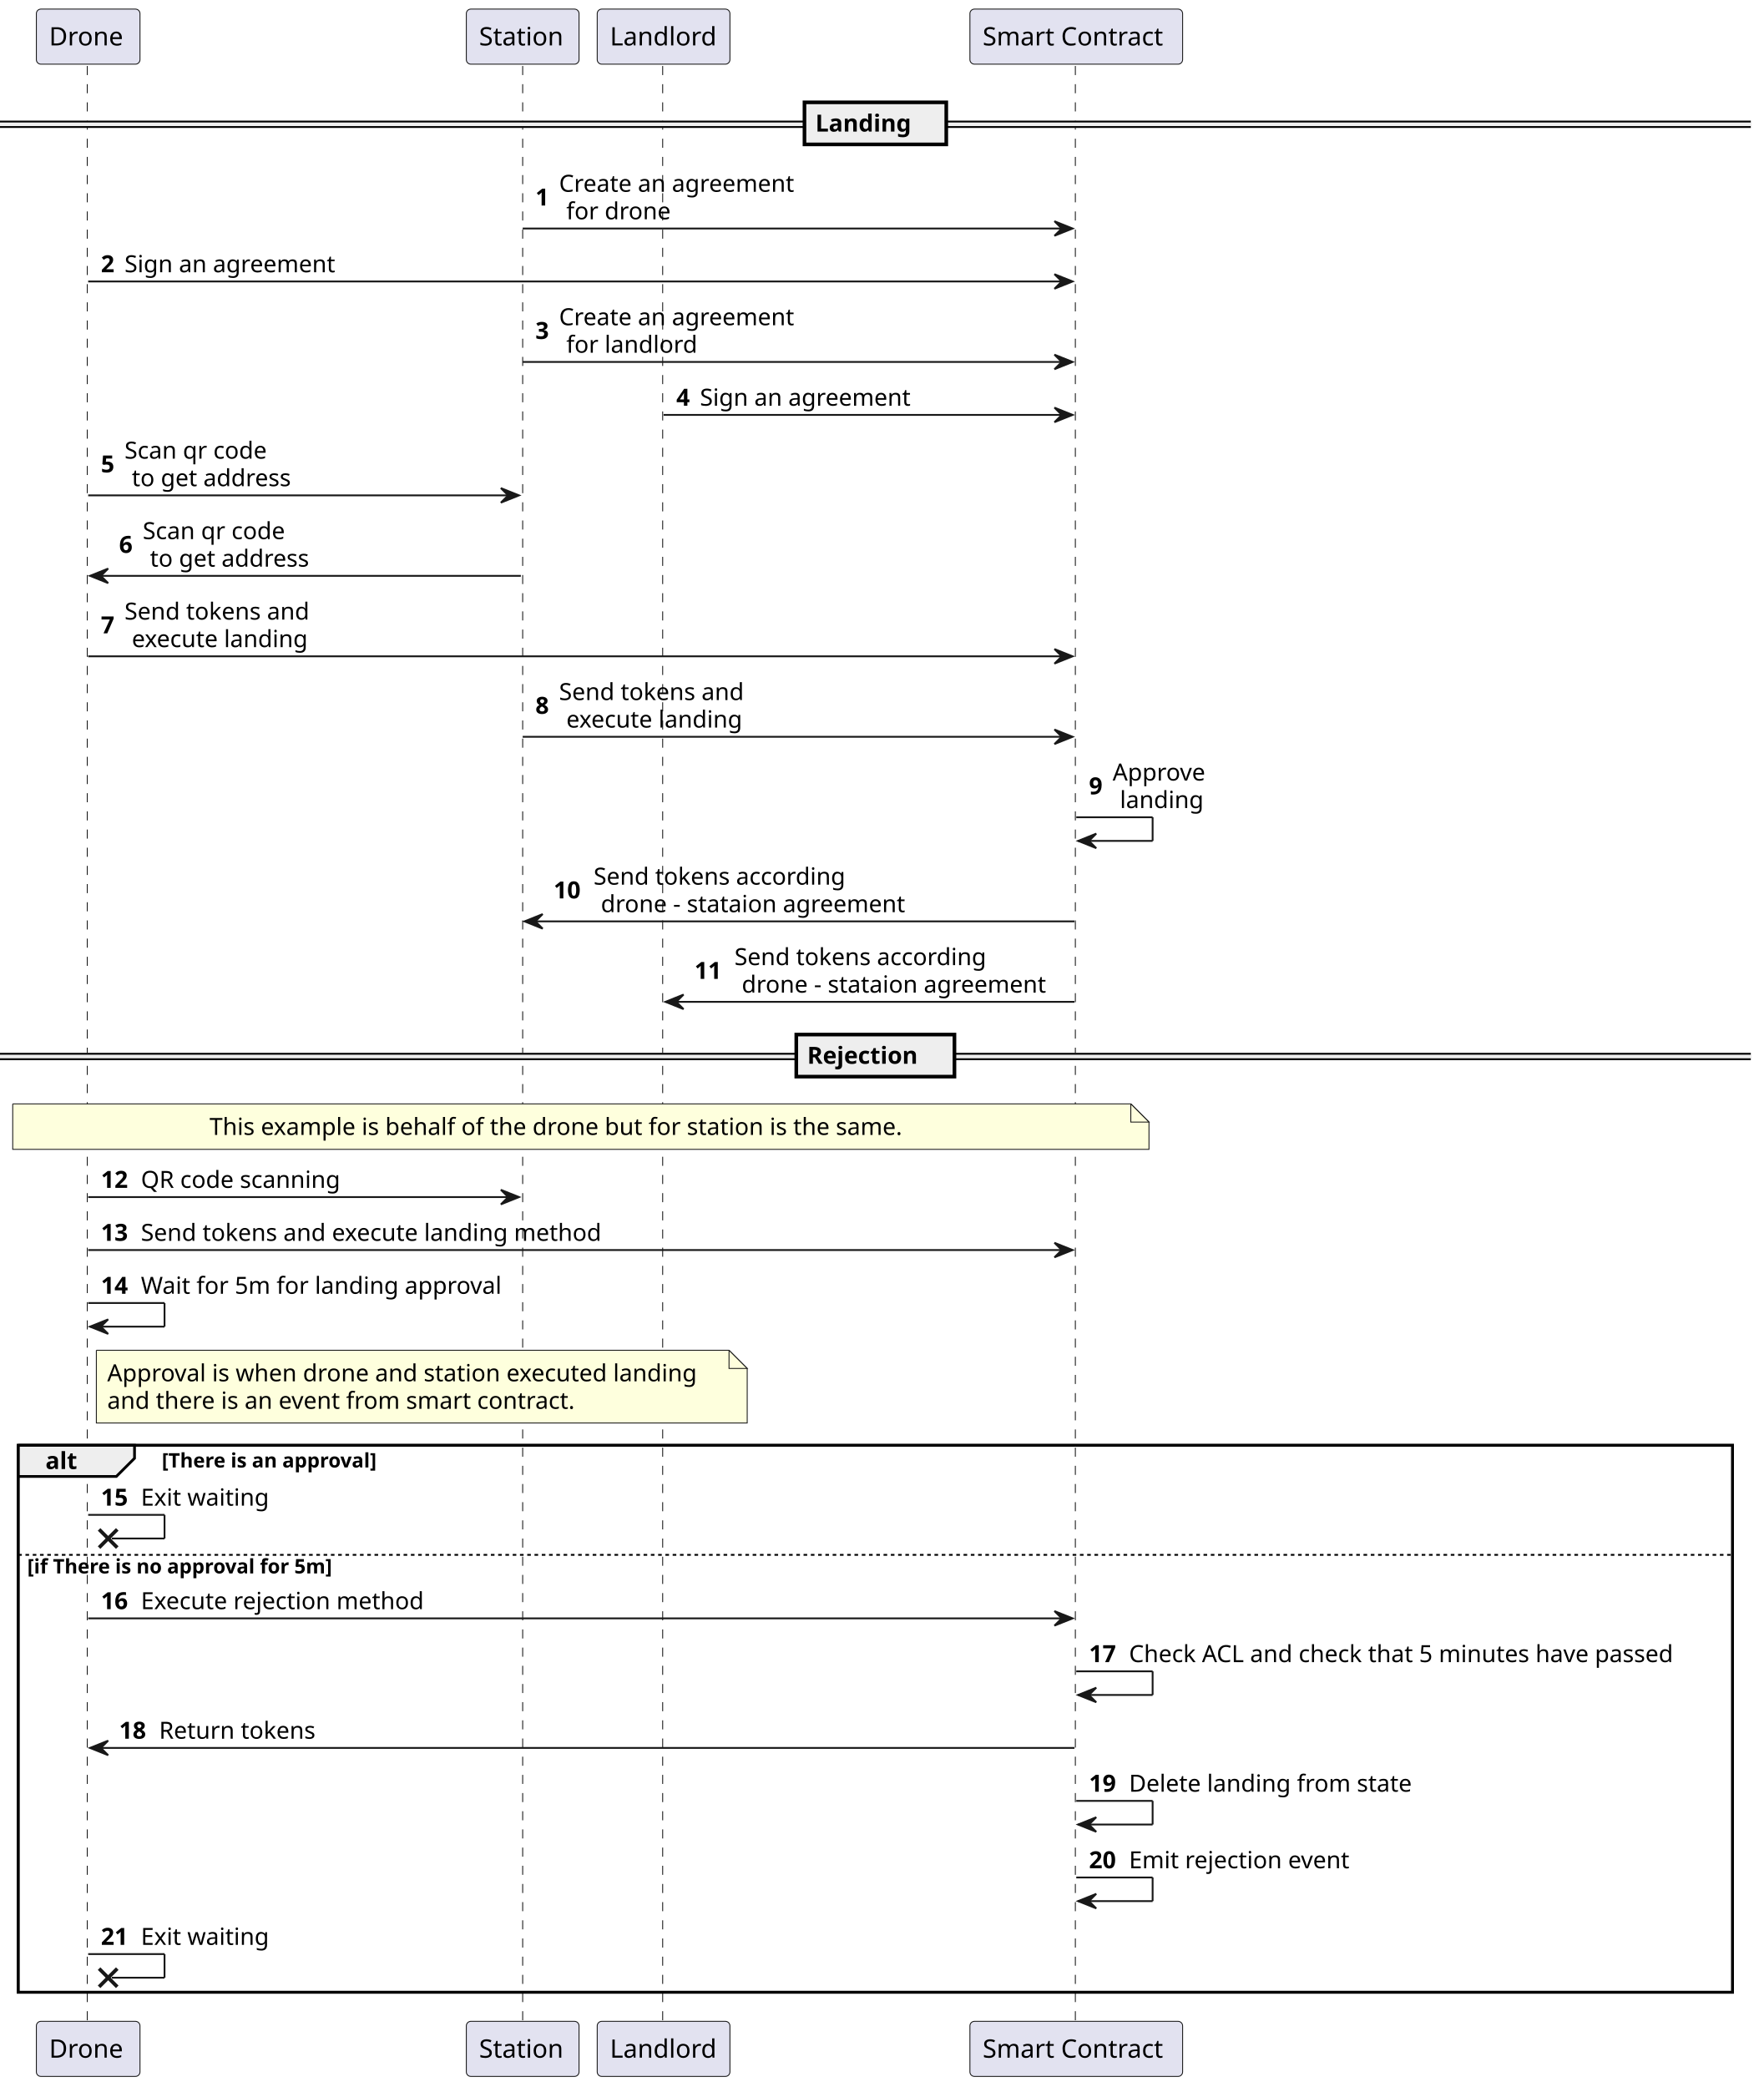
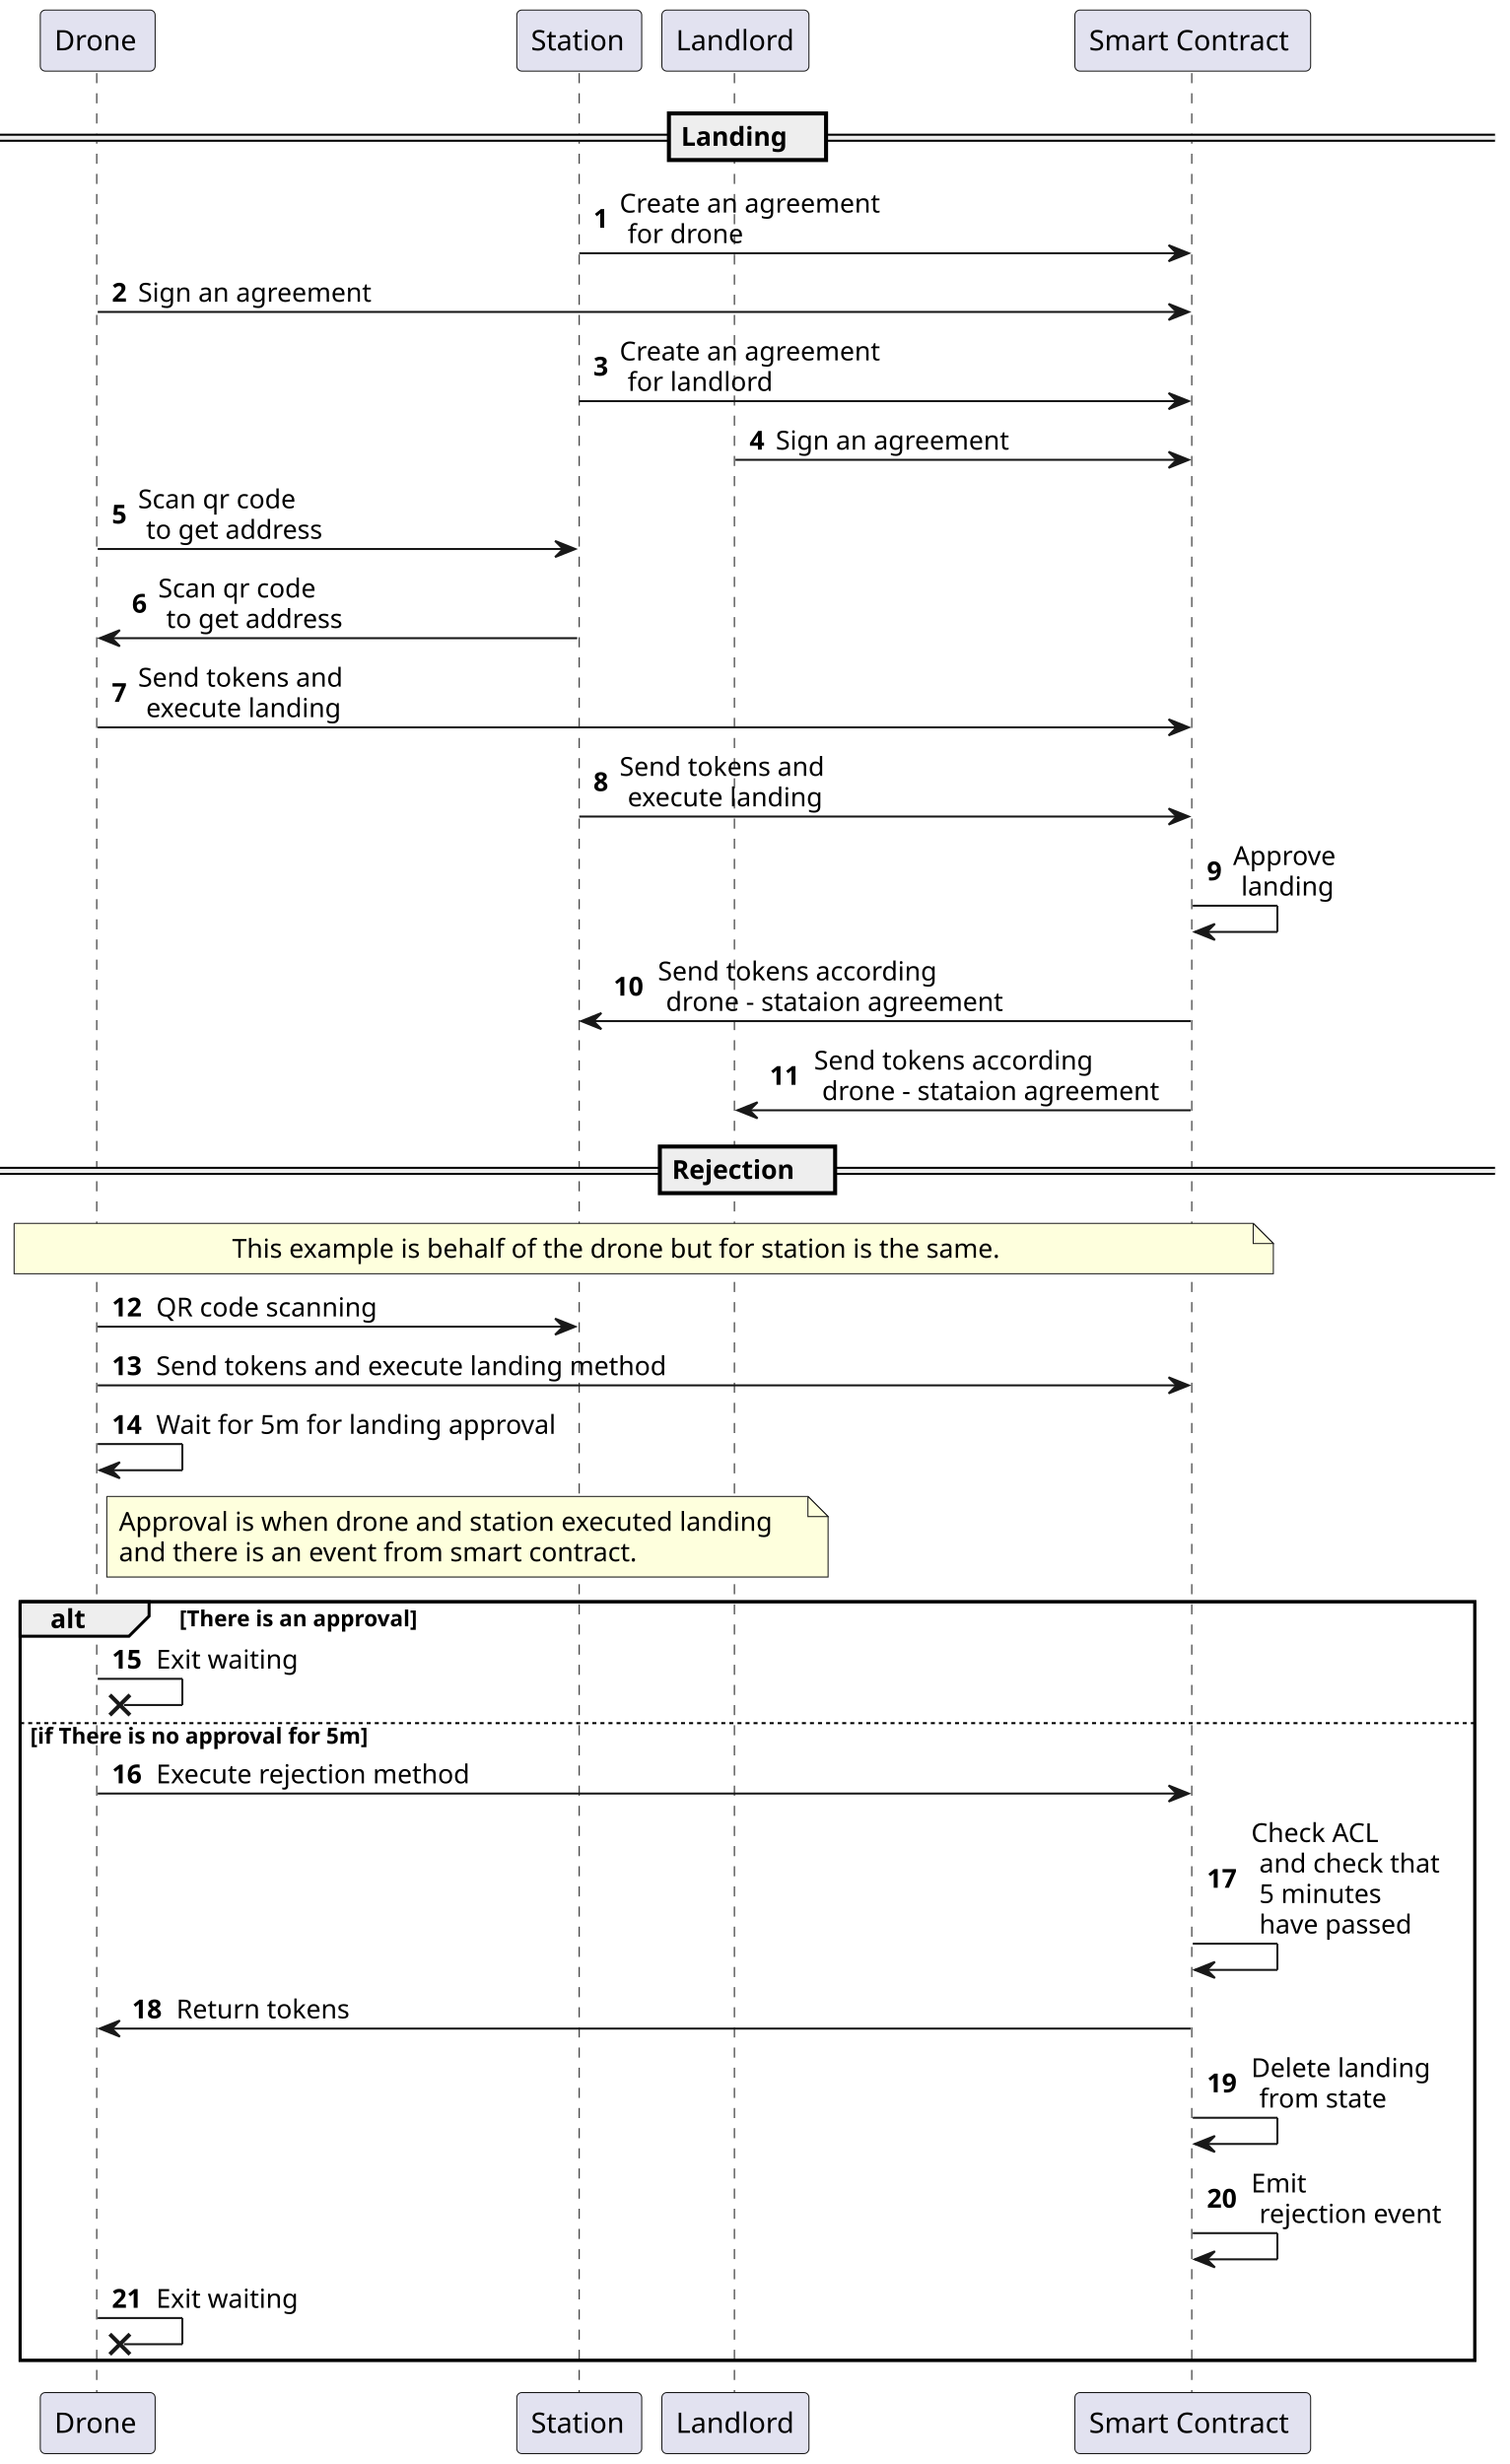
- <svg xmlns="http://www.w3.org/2000/svg" contentStyleType="text/css" height="1148px" preserveAspectRatio="none" style="width:970px;height:1148px;background:#FFFFFF;" version="1.1" viewBox="0 0 970 1148" width="970px" zoomAndPan="magnify">
+ <svg xmlns="http://www.w3.org/2000/svg" contentStyleType="text/css" height="1223px" preserveAspectRatio="none" style="width:749px;height:1223px;background:#FFFFFF;" version="1.1" viewBox="0 0 749 1223" width="749px" zoomAndPan="magnify">
  <defs />
  <g>
-     <rect fill="none" height="300.867" style="stroke:#000000;stroke-width:1.5;" width="943" x="10" y="795.016" />
-     <line style="stroke:#181818;stroke-width:0.5;stroke-dasharray:5.0,5.0;" x1="48" x2="48" y1="36.297" y2="1112.883" />
-     <line style="stroke:#181818;stroke-width:0.5;stroke-dasharray:5.0,5.0;" x1="287.5" x2="287.5" y1="36.297" y2="1112.883" />
-     <line style="stroke:#181818;stroke-width:0.5;stroke-dasharray:5.0,5.0;" x1="364.5" x2="364.5" y1="36.297" y2="1112.883" />
-     <line style="stroke:#181818;stroke-width:0.5;stroke-dasharray:5.0,5.0;" x1="591.5" x2="591.5" y1="36.297" y2="1112.883" />
+     <rect fill="none" height="376.531" style="stroke:#000000;stroke-width:1.5;" width="722" x="10" y="795.016" />
+     <line style="stroke:#181818;stroke-width:0.5;stroke-dasharray:5.0,5.0;" x1="48" x2="48" y1="36.297" y2="1188.547" />
+     <line style="stroke:#181818;stroke-width:0.5;stroke-dasharray:5.0,5.0;" x1="287.5" x2="287.5" y1="36.297" y2="1188.547" />
+     <line style="stroke:#181818;stroke-width:0.5;stroke-dasharray:5.0,5.0;" x1="364.5" x2="364.5" y1="36.297" y2="1188.547" />
+     <line style="stroke:#181818;stroke-width:0.5;stroke-dasharray:5.0,5.0;" x1="591.5" x2="591.5" y1="36.297" y2="1188.547" />
    <rect fill="#E2E2F0" height="30.297" rx="2.5" ry="2.5" style="stroke:#181818;stroke-width:0.5;" width="57" x="20" y="5" />
    <text fill="#000000" font-family="sans-serif" font-size="14" lengthAdjust="spacing" textLength="43" x="27" y="24.995">Drone</text>
-     <rect fill="#E2E2F0" height="30.297" rx="2.5" ry="2.5" style="stroke:#181818;stroke-width:0.5;" width="57" x="20" y="1111.883" />
-     <text fill="#000000" font-family="sans-serif" font-size="14" lengthAdjust="spacing" textLength="43" x="27" y="1131.878">Drone</text>
+     <rect fill="#E2E2F0" height="30.297" rx="2.5" ry="2.5" style="stroke:#181818;stroke-width:0.5;" width="57" x="20" y="1187.547" />
+     <text fill="#000000" font-family="sans-serif" font-size="14" lengthAdjust="spacing" textLength="43" x="27" y="1207.542">Drone</text>
    <rect fill="#E2E2F0" height="30.297" rx="2.5" ry="2.5" style="stroke:#181818;stroke-width:0.5;" width="62" x="256.5" y="5" />
    <text fill="#000000" font-family="sans-serif" font-size="14" lengthAdjust="spacing" textLength="48" x="263.5" y="24.995">Station</text>
-     <rect fill="#E2E2F0" height="30.297" rx="2.5" ry="2.5" style="stroke:#181818;stroke-width:0.5;" width="62" x="256.5" y="1111.883" />
-     <text fill="#000000" font-family="sans-serif" font-size="14" lengthAdjust="spacing" textLength="48" x="263.5" y="1131.878">Station</text>
+     <rect fill="#E2E2F0" height="30.297" rx="2.5" ry="2.5" style="stroke:#181818;stroke-width:0.5;" width="62" x="256.5" y="1187.547" />
+     <text fill="#000000" font-family="sans-serif" font-size="14" lengthAdjust="spacing" textLength="48" x="263.5" y="1207.542">Station</text>
    <rect fill="#E2E2F0" height="30.297" rx="2.5" ry="2.5" style="stroke:#181818;stroke-width:0.5;" width="73" x="328.5" y="5" />
    <text fill="#000000" font-family="sans-serif" font-size="14" lengthAdjust="spacing" textLength="59" x="335.5" y="24.995">Landlord</text>
-     <rect fill="#E2E2F0" height="30.297" rx="2.5" ry="2.5" style="stroke:#181818;stroke-width:0.5;" width="73" x="328.5" y="1111.883" />
-     <text fill="#000000" font-family="sans-serif" font-size="14" lengthAdjust="spacing" textLength="59" x="335.5" y="1131.878">Landlord</text>
+     <rect fill="#E2E2F0" height="30.297" rx="2.5" ry="2.5" style="stroke:#181818;stroke-width:0.5;" width="73" x="328.5" y="1187.547" />
+     <text fill="#000000" font-family="sans-serif" font-size="14" lengthAdjust="spacing" textLength="59" x="335.5" y="1207.542">Landlord</text>
    <rect fill="#E2E2F0" height="30.297" rx="2.5" ry="2.5" style="stroke:#181818;stroke-width:0.5;" width="117" x="533.5" y="5" />
    <text fill="#000000" font-family="sans-serif" font-size="14" lengthAdjust="spacing" textLength="103" x="540.5" y="24.995">Smart Contract</text>
-     <rect fill="#E2E2F0" height="30.297" rx="2.5" ry="2.5" style="stroke:#181818;stroke-width:0.5;" width="117" x="533.5" y="1111.883" />
-     <text fill="#000000" font-family="sans-serif" font-size="14" lengthAdjust="spacing" textLength="103" x="540.5" y="1131.878">Smart Contract</text>
-     <rect fill="#EEEEEE" height="3" style="stroke:#EEEEEE;stroke-width:1.0;" width="963" x="0" y="66.863" />
-     <line style="stroke:#000000;stroke-width:1.0;" x1="0" x2="963" y1="66.863" y2="66.863" />
-     <line style="stroke:#000000;stroke-width:1.0;" x1="0" x2="963" y1="69.863" y2="69.863" />
-     <rect fill="#EEEEEE" height="23.133" style="stroke:#000000;stroke-width:2.0;" width="78" x="442.5" y="56.297" />
-     <text fill="#000000" font-family="sans-serif" font-size="13" font-weight="bold" lengthAdjust="spacing" textLength="59" x="448.5" y="72.364">Landing</text>
+     <rect fill="#E2E2F0" height="30.297" rx="2.5" ry="2.5" style="stroke:#181818;stroke-width:0.5;" width="117" x="533.5" y="1187.547" />
+     <text fill="#000000" font-family="sans-serif" font-size="14" lengthAdjust="spacing" textLength="103" x="540.5" y="1207.542">Smart Contract</text>
+     <rect fill="#EEEEEE" height="3" style="stroke:#EEEEEE;stroke-width:1.0;" width="742" x="0" y="66.863" />
+     <line style="stroke:#000000;stroke-width:1.0;" x1="0" x2="742" y1="66.863" y2="66.863" />
+     <line style="stroke:#000000;stroke-width:1.0;" x1="0" x2="742" y1="69.863" y2="69.863" />
+     <rect fill="#EEEEEE" height="23.133" style="stroke:#000000;stroke-width:2.0;" width="78" x="332" y="56.297" />
+     <text fill="#000000" font-family="sans-serif" font-size="13" font-weight="bold" lengthAdjust="spacing" textLength="59" x="338" y="72.364">Landing</text>
    <polygon fill="#181818" points="580,121.695,590,125.695,580,129.695,584,125.695" style="stroke:#181818;stroke-width:1.0;" />
    <line style="stroke:#181818;stroke-width:1.0;" x1="287.5" x2="586" y1="125.695" y2="125.695" />
    <text fill="#000000" font-family="sans-serif" font-size="13" font-weight="bold" lengthAdjust="spacing" textLength="9" x="294.5" y="113.063">1</text>
    <text fill="#000000" font-family="sans-serif" font-size="13" lengthAdjust="spacing" textLength="138" x="307.5" y="105.497">Create an agreement</text>
    <text fill="#000000" font-family="sans-serif" font-size="13" lengthAdjust="spacing" textLength="58" x="311.5" y="120.629">for drone</text>
    <polygon fill="#181818" points="580,150.828,590,154.828,580,158.828,584,154.828" style="stroke:#181818;stroke-width:1.0;" />
    <line style="stroke:#181818;stroke-width:1.0;" x1="48.5" x2="586" y1="154.828" y2="154.828" />
    <text fill="#000000" font-family="sans-serif" font-size="13" font-weight="bold" lengthAdjust="spacing" textLength="9" x="55.5" y="149.762">2</text>
    <text fill="#000000" font-family="sans-serif" font-size="13" lengthAdjust="spacing" textLength="123" x="68.5" y="149.762">Sign an agreement</text>
    <polygon fill="#181818" points="580,195.094,590,199.094,580,203.094,584,199.094" style="stroke:#181818;stroke-width:1.0;" />
    <line style="stroke:#181818;stroke-width:1.0;" x1="287.5" x2="586" y1="199.094" y2="199.094" />
    <text fill="#000000" font-family="sans-serif" font-size="13" font-weight="bold" lengthAdjust="spacing" textLength="9" x="294.5" y="186.461">3</text>
    <text fill="#000000" font-family="sans-serif" font-size="13" lengthAdjust="spacing" textLength="138" x="307.5" y="178.895">Create an agreement</text>
    <text fill="#000000" font-family="sans-serif" font-size="13" lengthAdjust="spacing" textLength="72" x="311.5" y="194.028">for landlord</text>
    <polygon fill="#181818" points="580,224.227,590,228.227,580,232.227,584,228.227" style="stroke:#181818;stroke-width:1.0;" />
    <line style="stroke:#181818;stroke-width:1.0;" x1="365" x2="586" y1="228.227" y2="228.227" />
    <text fill="#000000" font-family="sans-serif" font-size="13" font-weight="bold" lengthAdjust="spacing" textLength="9" x="372" y="223.161">4</text>
    <text fill="#000000" font-family="sans-serif" font-size="13" lengthAdjust="spacing" textLength="123" x="385" y="223.161">Sign an agreement</text>
    <polygon fill="#181818" points="275.5,268.492,285.5,272.492,275.5,276.492,279.5,272.492" style="stroke:#181818;stroke-width:1.0;" />
    <line style="stroke:#181818;stroke-width:1.0;" x1="48.5" x2="281.5" y1="272.492" y2="272.492" />
    <text fill="#000000" font-family="sans-serif" font-size="13" font-weight="bold" lengthAdjust="spacing" textLength="9" x="55.5" y="259.86">5</text>
    <text fill="#000000" font-family="sans-serif" font-size="13" lengthAdjust="spacing" textLength="84" x="68.5" y="252.293">Scan qr code</text>
    <text fill="#000000" font-family="sans-serif" font-size="13" lengthAdjust="spacing" textLength="93" x="72.5" y="267.426">to get address</text>
    <polygon fill="#181818" points="59.5,312.758,49.5,316.758,59.5,320.758,55.5,316.758" style="stroke:#181818;stroke-width:1.0;" />
    <line style="stroke:#181818;stroke-width:1.0;" x1="53.5" x2="286.5" y1="316.758" y2="316.758" />
    <text fill="#000000" font-family="sans-serif" font-size="13" font-weight="bold" lengthAdjust="spacing" textLength="9" x="65.5" y="304.125">6</text>
    <text fill="#000000" font-family="sans-serif" font-size="13" lengthAdjust="spacing" textLength="84" x="78.5" y="296.559">Scan qr code</text>
    <text fill="#000000" font-family="sans-serif" font-size="13" lengthAdjust="spacing" textLength="93" x="82.5" y="311.692">to get address</text>
    <polygon fill="#181818" points="580,357.023,590,361.023,580,365.023,584,361.023" style="stroke:#181818;stroke-width:1.0;" />
    <line style="stroke:#181818;stroke-width:1.0;" x1="48.5" x2="586" y1="361.023" y2="361.023" />
    <text fill="#000000" font-family="sans-serif" font-size="13" font-weight="bold" lengthAdjust="spacing" textLength="9" x="55.5" y="348.391">7</text>
    <text fill="#000000" font-family="sans-serif" font-size="13" lengthAdjust="spacing" textLength="108" x="68.5" y="340.825">Send tokens and</text>
    <text fill="#000000" font-family="sans-serif" font-size="13" lengthAdjust="spacing" textLength="101" x="72.5" y="355.957">execute landing</text>
    <polygon fill="#181818" points="580,401.289,590,405.289,580,409.289,584,405.289" style="stroke:#181818;stroke-width:1.0;" />
    <line style="stroke:#181818;stroke-width:1.0;" x1="287.5" x2="586" y1="405.289" y2="405.289" />
    <text fill="#000000" font-family="sans-serif" font-size="13" font-weight="bold" lengthAdjust="spacing" textLength="9" x="294.5" y="392.657">8</text>
    <text fill="#000000" font-family="sans-serif" font-size="13" lengthAdjust="spacing" textLength="108" x="307.5" y="385.09">Send tokens and</text>
    <text fill="#000000" font-family="sans-serif" font-size="13" lengthAdjust="spacing" textLength="101" x="311.5" y="400.223">execute landing</text>
    <line style="stroke:#181818;stroke-width:1.0;" x1="592" x2="634" y1="449.555" y2="449.555" />
    <line style="stroke:#181818;stroke-width:1.0;" x1="634" x2="634" y1="449.555" y2="462.555" />
    <line style="stroke:#181818;stroke-width:1.0;" x1="593" x2="634" y1="462.555" y2="462.555" />
    <polygon fill="#181818" points="603,458.555,593,462.555,603,466.555,599,462.555" style="stroke:#181818;stroke-width:1.0;" />
    <text fill="#000000" font-family="sans-serif" font-size="13" font-weight="bold" lengthAdjust="spacing" textLength="9" x="599" y="436.922">9</text>
    <text fill="#000000" font-family="sans-serif" font-size="13" lengthAdjust="spacing" textLength="53" x="612" y="429.356">Approve</text>
    <text fill="#000000" font-family="sans-serif" font-size="13" lengthAdjust="spacing" textLength="46" x="616" y="444.489">landing</text>
    <polygon fill="#181818" points="298.5,502.82,288.5,506.82,298.5,510.82,294.5,506.82" style="stroke:#181818;stroke-width:1.0;" />
    <line style="stroke:#181818;stroke-width:1.0;" x1="292.5" x2="591" y1="506.82" y2="506.82" />
    <text fill="#000000" font-family="sans-serif" font-size="13" font-weight="bold" lengthAdjust="spacing" textLength="18" x="304.5" y="494.188">10</text>
    <text fill="#000000" font-family="sans-serif" font-size="13" lengthAdjust="spacing" textLength="146" x="326.5" y="486.622">Send tokens according</text>
    <text fill="#000000" font-family="sans-serif" font-size="13" lengthAdjust="spacing" textLength="177" x="330.5" y="501.754">drone - stataion agreement</text>
    <polygon fill="#181818" points="376,547.086,366,551.086,376,555.086,372,551.086" style="stroke:#181818;stroke-width:1.0;" />
    <line style="stroke:#181818;stroke-width:1.0;" x1="370" x2="591" y1="551.086" y2="551.086" />
    <text fill="#000000" font-family="sans-serif" font-size="13" font-weight="bold" lengthAdjust="spacing" textLength="18" x="382" y="538.454">11</text>
    <text fill="#000000" font-family="sans-serif" font-size="13" lengthAdjust="spacing" textLength="146" x="404" y="530.887">Send tokens according</text>
    <text fill="#000000" font-family="sans-serif" font-size="13" lengthAdjust="spacing" textLength="177" x="408" y="546.02">drone - stataion agreement</text>
-     <rect fill="#EEEEEE" height="3" style="stroke:#EEEEEE;stroke-width:1.0;" width="963" x="0" y="579.652" />
-     <line style="stroke:#000000;stroke-width:1.0;" x1="0" x2="963" y1="579.652" y2="579.652" />
-     <line style="stroke:#000000;stroke-width:1.0;" x1="0" x2="963" y1="582.652" y2="582.652" />
-     <rect fill="#EEEEEE" height="23.133" style="stroke:#000000;stroke-width:2.0;" width="87" x="438" y="569.086" />
-     <text fill="#000000" font-family="sans-serif" font-size="13" font-weight="bold" lengthAdjust="spacing" textLength="68" x="444" y="585.153">Rejection</text>
+     <rect fill="#EEEEEE" height="3" style="stroke:#EEEEEE;stroke-width:1.0;" width="742" x="0" y="579.652" />
+     <line style="stroke:#000000;stroke-width:1.0;" x1="0" x2="742" y1="579.652" y2="579.652" />
+     <line style="stroke:#000000;stroke-width:1.0;" x1="0" x2="742" y1="582.652" y2="582.652" />
+     <rect fill="#EEEEEE" height="23.133" style="stroke:#000000;stroke-width:2.0;" width="87" x="327.5" y="569.086" />
+     <text fill="#000000" font-family="sans-serif" font-size="13" font-weight="bold" lengthAdjust="spacing" textLength="68" x="333.5" y="585.153">Rejection</text>
    <path d="M7,607.219 L7,632.219 L632,632.219 L632,617.219 L622,607.219 L7,607.219 " fill="#FEFFDD" style="stroke:#181818;stroke-width:0.5;" />
    <path d="M622,607.219 L622,617.219 L632,617.219 L622,607.219 " fill="#FEFFDD" style="stroke:#181818;stroke-width:0.5;" />
    <text fill="#000000" font-family="sans-serif" font-size="13" lengthAdjust="spacing" textLength="400" x="115.25" y="624.286">This example is behalf of the drone but for station is the same.</text>
    <polygon fill="#181818" points="275.5,654.484,285.5,658.484,275.5,662.484,279.5,658.484" style="stroke:#181818;stroke-width:1.0;" />
    <line style="stroke:#181818;stroke-width:1.0;" x1="48.5" x2="281.5" y1="658.484" y2="658.484" />
    <text fill="#000000" font-family="sans-serif" font-size="13" font-weight="bold" lengthAdjust="spacing" textLength="18" x="55.5" y="653.418">12</text>
    <text fill="#000000" font-family="sans-serif" font-size="13" lengthAdjust="spacing" textLength="114" x="77.5" y="653.418">QR code scanning</text>
    <polygon fill="#181818" points="580,683.617,590,687.617,580,691.617,584,687.617" style="stroke:#181818;stroke-width:1.0;" />
    <line style="stroke:#181818;stroke-width:1.0;" x1="48.5" x2="586" y1="687.617" y2="687.617" />
    <text fill="#000000" font-family="sans-serif" font-size="13" font-weight="bold" lengthAdjust="spacing" textLength="18" x="55.5" y="682.551">13</text>
    <text fill="#000000" font-family="sans-serif" font-size="13" lengthAdjust="spacing" textLength="267" x="77.5" y="682.551">Send tokens and execute landing method</text>
    <line style="stroke:#181818;stroke-width:1.0;" x1="48.5" x2="90.5" y1="716.75" y2="716.75" />
    <line style="stroke:#181818;stroke-width:1.0;" x1="90.5" x2="90.5" y1="716.75" y2="729.75" />
    <line style="stroke:#181818;stroke-width:1.0;" x1="49.5" x2="90.5" y1="729.75" y2="729.75" />
    <polygon fill="#181818" points="59.5,725.75,49.5,729.75,59.5,733.75,55.5,729.75" style="stroke:#181818;stroke-width:1.0;" />
    <text fill="#000000" font-family="sans-serif" font-size="13" font-weight="bold" lengthAdjust="spacing" textLength="18" x="55.5" y="711.684">14</text>
    <text fill="#000000" font-family="sans-serif" font-size="13" lengthAdjust="spacing" textLength="203" x="77.5" y="711.684">Wait for 5m for landing approval</text>
    <path d="M53,742.75 L53,782.75 L411,782.75 L411,752.75 L401,742.75 L53,742.75 " fill="#FEFFDD" style="stroke:#181818;stroke-width:0.5;" />
    <path d="M401,742.75 L401,752.75 L411,752.75 L401,742.75 " fill="#FEFFDD" style="stroke:#181818;stroke-width:0.5;" />
    <text fill="#000000" font-family="sans-serif" font-size="13" lengthAdjust="spacing" textLength="337" x="59" y="759.817">Approval is when drone and station executed landing</text>
    <text fill="#000000" font-family="sans-serif" font-size="13" lengthAdjust="spacing" textLength="273" x="59" y="774.95">and there is an event from smart contract.</text>
    <path d="M10,795.016 L74,795.016 L74,802.148 L64,812.148 L10,812.148 L10,795.016 " fill="#EEEEEE" style="stroke:#000000;stroke-width:1.5;" />
-     <rect fill="none" height="300.867" style="stroke:#000000;stroke-width:1.5;" width="943" x="10" y="795.016" />
+     <rect fill="none" height="376.531" style="stroke:#000000;stroke-width:1.5;" width="722" x="10" y="795.016" />
    <text fill="#000000" font-family="sans-serif" font-size="13" font-weight="bold" lengthAdjust="spacing" textLength="19" x="25" y="808.082">alt</text>
    <text fill="#000000" font-family="sans-serif" font-size="11" font-weight="bold" lengthAdjust="spacing" textLength="142" x="89" y="807.226">[There is an approval]</text>
    <line style="stroke:#181818;stroke-width:1.0;" x1="48.5" x2="90.5" y1="833.281" y2="833.281" />
    <line style="stroke:#181818;stroke-width:1.0;" x1="90.5" x2="90.5" y1="833.281" y2="846.281" />
    <line style="stroke:#181818;stroke-width:1.0;" x1="61.5" x2="90.5" y1="846.281" y2="846.281" />
    <line style="stroke:#181818;stroke-width:2.0;" x1="54.5" x2="64.5" y1="841.281" y2="851.281" />
    <line style="stroke:#181818;stroke-width:2.0;" x1="54.5" x2="64.5" y1="851.281" y2="841.281" />
    <text fill="#000000" font-family="sans-serif" font-size="13" font-weight="bold" lengthAdjust="spacing" textLength="18" x="55.5" y="828.215">15</text>
    <text fill="#000000" font-family="sans-serif" font-size="13" lengthAdjust="spacing" textLength="71" x="77.5" y="828.215">Exit waiting</text>
-     <line style="stroke:#000000;stroke-width:1.0;stroke-dasharray:2.0,2.0;" x1="10" x2="953" y1="855.281" y2="855.281" />
+     <line style="stroke:#000000;stroke-width:1.0;stroke-dasharray:2.0,2.0;" x1="10" x2="732" y1="855.281" y2="855.281" />
    <text fill="#000000" font-family="sans-serif" font-size="11" font-weight="bold" lengthAdjust="spacing" textLength="200" x="15" y="865.492">[if There is no approval for 5m]</text>
    <polygon fill="#181818" points="580,886.219,590,890.219,580,894.219,584,890.219" style="stroke:#181818;stroke-width:1.0;" />
    <line style="stroke:#181818;stroke-width:1.0;" x1="48.5" x2="586" y1="890.219" y2="890.219" />
    <text fill="#000000" font-family="sans-serif" font-size="13" font-weight="bold" lengthAdjust="spacing" textLength="18" x="55.5" y="885.153">16</text>
    <text fill="#000000" font-family="sans-serif" font-size="13" lengthAdjust="spacing" textLength="164" x="77.5" y="885.153">Execute rejection method</text>
-     <line style="stroke:#181818;stroke-width:1.0;" x1="592" x2="634" y1="919.352" y2="919.352" />
-     <line style="stroke:#181818;stroke-width:1.0;" x1="634" x2="634" y1="919.352" y2="932.352" />
-     <line style="stroke:#181818;stroke-width:1.0;" x1="593" x2="634" y1="932.352" y2="932.352" />
-     <polygon fill="#181818" points="603,928.352,593,932.352,603,936.352,599,932.352" style="stroke:#181818;stroke-width:1.0;" />
-     <text fill="#000000" font-family="sans-serif" font-size="13" font-weight="bold" lengthAdjust="spacing" textLength="18" x="599" y="914.286">17</text>
-     <text fill="#000000" font-family="sans-serif" font-size="13" lengthAdjust="spacing" textLength="320" x="621" y="914.286">Check ACL and check that 5 minutes have passed</text>
-     <polygon fill="#181818" points="59.5,957.484,49.5,961.484,59.5,965.484,55.5,961.484" style="stroke:#181818;stroke-width:1.0;" />
-     <line style="stroke:#181818;stroke-width:1.0;" x1="53.5" x2="591" y1="961.484" y2="961.484" />
-     <text fill="#000000" font-family="sans-serif" font-size="13" font-weight="bold" lengthAdjust="spacing" textLength="18" x="65.5" y="956.418">18</text>
-     <text fill="#000000" font-family="sans-serif" font-size="13" lengthAdjust="spacing" textLength="89" x="87.5" y="956.418">Return tokens</text>
-     <line style="stroke:#181818;stroke-width:1.0;" x1="592" x2="634" y1="990.617" y2="990.617" />
-     <line style="stroke:#181818;stroke-width:1.0;" x1="634" x2="634" y1="990.617" y2="1003.617" />
-     <line style="stroke:#181818;stroke-width:1.0;" x1="593" x2="634" y1="1003.617" y2="1003.617" />
-     <polygon fill="#181818" points="603,999.617,593,1003.617,603,1007.617,599,1003.617" style="stroke:#181818;stroke-width:1.0;" />
-     <text fill="#000000" font-family="sans-serif" font-size="13" font-weight="bold" lengthAdjust="spacing" textLength="18" x="599" y="985.551">19</text>
-     <text fill="#000000" font-family="sans-serif" font-size="13" lengthAdjust="spacing" textLength="163" x="621" y="985.551">Delete landing from state</text>
-     <line style="stroke:#181818;stroke-width:1.0;" x1="592" x2="634" y1="1032.75" y2="1032.75" />
-     <line style="stroke:#181818;stroke-width:1.0;" x1="634" x2="634" y1="1032.75" y2="1045.75" />
-     <line style="stroke:#181818;stroke-width:1.0;" x1="593" x2="634" y1="1045.75" y2="1045.75" />
-     <polygon fill="#181818" points="603,1041.75,593,1045.75,603,1049.75,599,1045.75" style="stroke:#181818;stroke-width:1.0;" />
-     <text fill="#000000" font-family="sans-serif" font-size="13" font-weight="bold" lengthAdjust="spacing" textLength="18" x="599" y="1027.684">20</text>
-     <text fill="#000000" font-family="sans-serif" font-size="13" lengthAdjust="spacing" textLength="128" x="621" y="1027.684">Emit rejection event</text>
-     <line style="stroke:#181818;stroke-width:1.0;" x1="48.5" x2="90.5" y1="1074.883" y2="1074.883" />
-     <line style="stroke:#181818;stroke-width:1.0;" x1="90.5" x2="90.5" y1="1074.883" y2="1087.883" />
-     <line style="stroke:#181818;stroke-width:1.0;" x1="61.5" x2="90.5" y1="1087.883" y2="1087.883" />
-     <line style="stroke:#181818;stroke-width:2.0;" x1="54.5" x2="64.5" y1="1082.883" y2="1092.883" />
-     <line style="stroke:#181818;stroke-width:2.0;" x1="54.5" x2="64.5" y1="1092.883" y2="1082.883" />
-     <text fill="#000000" font-family="sans-serif" font-size="13" font-weight="bold" lengthAdjust="spacing" textLength="18" x="55.5" y="1069.817">21</text>
-     <text fill="#000000" font-family="sans-serif" font-size="13" lengthAdjust="spacing" textLength="71" x="77.5" y="1069.817">Exit waiting</text>
+     <line style="stroke:#181818;stroke-width:1.0;" x1="592" x2="634" y1="964.75" y2="964.75" />
+     <line style="stroke:#181818;stroke-width:1.0;" x1="634" x2="634" y1="964.75" y2="977.75" />
+     <line style="stroke:#181818;stroke-width:1.0;" x1="593" x2="634" y1="977.75" y2="977.75" />
+     <polygon fill="#181818" points="603,973.75,593,977.75,603,981.75,599,977.75" style="stroke:#181818;stroke-width:1.0;" />
+     <text fill="#000000" font-family="sans-serif" font-size="13" font-weight="bold" lengthAdjust="spacing" textLength="18" x="599" y="936.985">17</text>
+     <text fill="#000000" font-family="sans-serif" font-size="13" lengthAdjust="spacing" textLength="68" x="621" y="914.286">Check ACL</text>
+     <text fill="#000000" font-family="sans-serif" font-size="13" lengthAdjust="spacing" textLength="95" x="625" y="929.418">and check that</text>
+     <text fill="#000000" font-family="sans-serif" font-size="13" lengthAdjust="spacing" textLength="64" x="625" y="944.551">5 minutes</text>
+     <text fill="#000000" font-family="sans-serif" font-size="13" lengthAdjust="spacing" textLength="81" x="625" y="959.684">have passed</text>
+     <polygon fill="#181818" points="59.5,1002.883,49.5,1006.883,59.5,1010.883,55.5,1006.883" style="stroke:#181818;stroke-width:1.0;" />
+     <line style="stroke:#181818;stroke-width:1.0;" x1="53.5" x2="591" y1="1006.883" y2="1006.883" />
+     <text fill="#000000" font-family="sans-serif" font-size="13" font-weight="bold" lengthAdjust="spacing" textLength="18" x="65.5" y="1001.817">18</text>
+     <text fill="#000000" font-family="sans-serif" font-size="13" lengthAdjust="spacing" textLength="89" x="87.5" y="1001.817">Return tokens</text>
+     <line style="stroke:#181818;stroke-width:1.0;" x1="592" x2="634" y1="1051.148" y2="1051.148" />
+     <line style="stroke:#181818;stroke-width:1.0;" x1="634" x2="634" y1="1051.148" y2="1064.148" />
+     <line style="stroke:#181818;stroke-width:1.0;" x1="593" x2="634" y1="1064.148" y2="1064.148" />
+     <polygon fill="#181818" points="603,1060.148,593,1064.148,603,1068.148,599,1064.148" style="stroke:#181818;stroke-width:1.0;" />
+     <text fill="#000000" font-family="sans-serif" font-size="13" font-weight="bold" lengthAdjust="spacing" textLength="18" x="599" y="1038.516">19</text>
+     <text fill="#000000" font-family="sans-serif" font-size="13" lengthAdjust="spacing" textLength="92" x="621" y="1030.95">Delete landing</text>
+     <text fill="#000000" font-family="sans-serif" font-size="13" lengthAdjust="spacing" textLength="67" x="625" y="1046.082">from state</text>
+     <line style="stroke:#181818;stroke-width:1.0;" x1="592" x2="634" y1="1108.414" y2="1108.414" />
+     <line style="stroke:#181818;stroke-width:1.0;" x1="634" x2="634" y1="1108.414" y2="1121.414" />
+     <line style="stroke:#181818;stroke-width:1.0;" x1="593" x2="634" y1="1121.414" y2="1121.414" />
+     <polygon fill="#181818" points="603,1117.414,593,1121.414,603,1125.414,599,1121.414" style="stroke:#181818;stroke-width:1.0;" />
+     <text fill="#000000" font-family="sans-serif" font-size="13" font-weight="bold" lengthAdjust="spacing" textLength="18" x="599" y="1095.782">20</text>
+     <text fill="#000000" font-family="sans-serif" font-size="13" lengthAdjust="spacing" textLength="29" x="621" y="1088.215">Emit</text>
+     <text fill="#000000" font-family="sans-serif" font-size="13" lengthAdjust="spacing" textLength="95" x="625" y="1103.348">rejection event</text>
+     <line style="stroke:#181818;stroke-width:1.0;" x1="48.5" x2="90.5" y1="1150.547" y2="1150.547" />
+     <line style="stroke:#181818;stroke-width:1.0;" x1="90.5" x2="90.5" y1="1150.547" y2="1163.547" />
+     <line style="stroke:#181818;stroke-width:1.0;" x1="61.5" x2="90.5" y1="1163.547" y2="1163.547" />
+     <line style="stroke:#181818;stroke-width:2.0;" x1="54.5" x2="64.5" y1="1158.547" y2="1168.547" />
+     <line style="stroke:#181818;stroke-width:2.0;" x1="54.5" x2="64.5" y1="1168.547" y2="1158.547" />
+     <text fill="#000000" font-family="sans-serif" font-size="13" font-weight="bold" lengthAdjust="spacing" textLength="18" x="55.5" y="1145.481">21</text>
+     <text fill="#000000" font-family="sans-serif" font-size="13" lengthAdjust="spacing" textLength="71" x="77.5" y="1145.481">Exit waiting</text>
  </g>
</svg>
